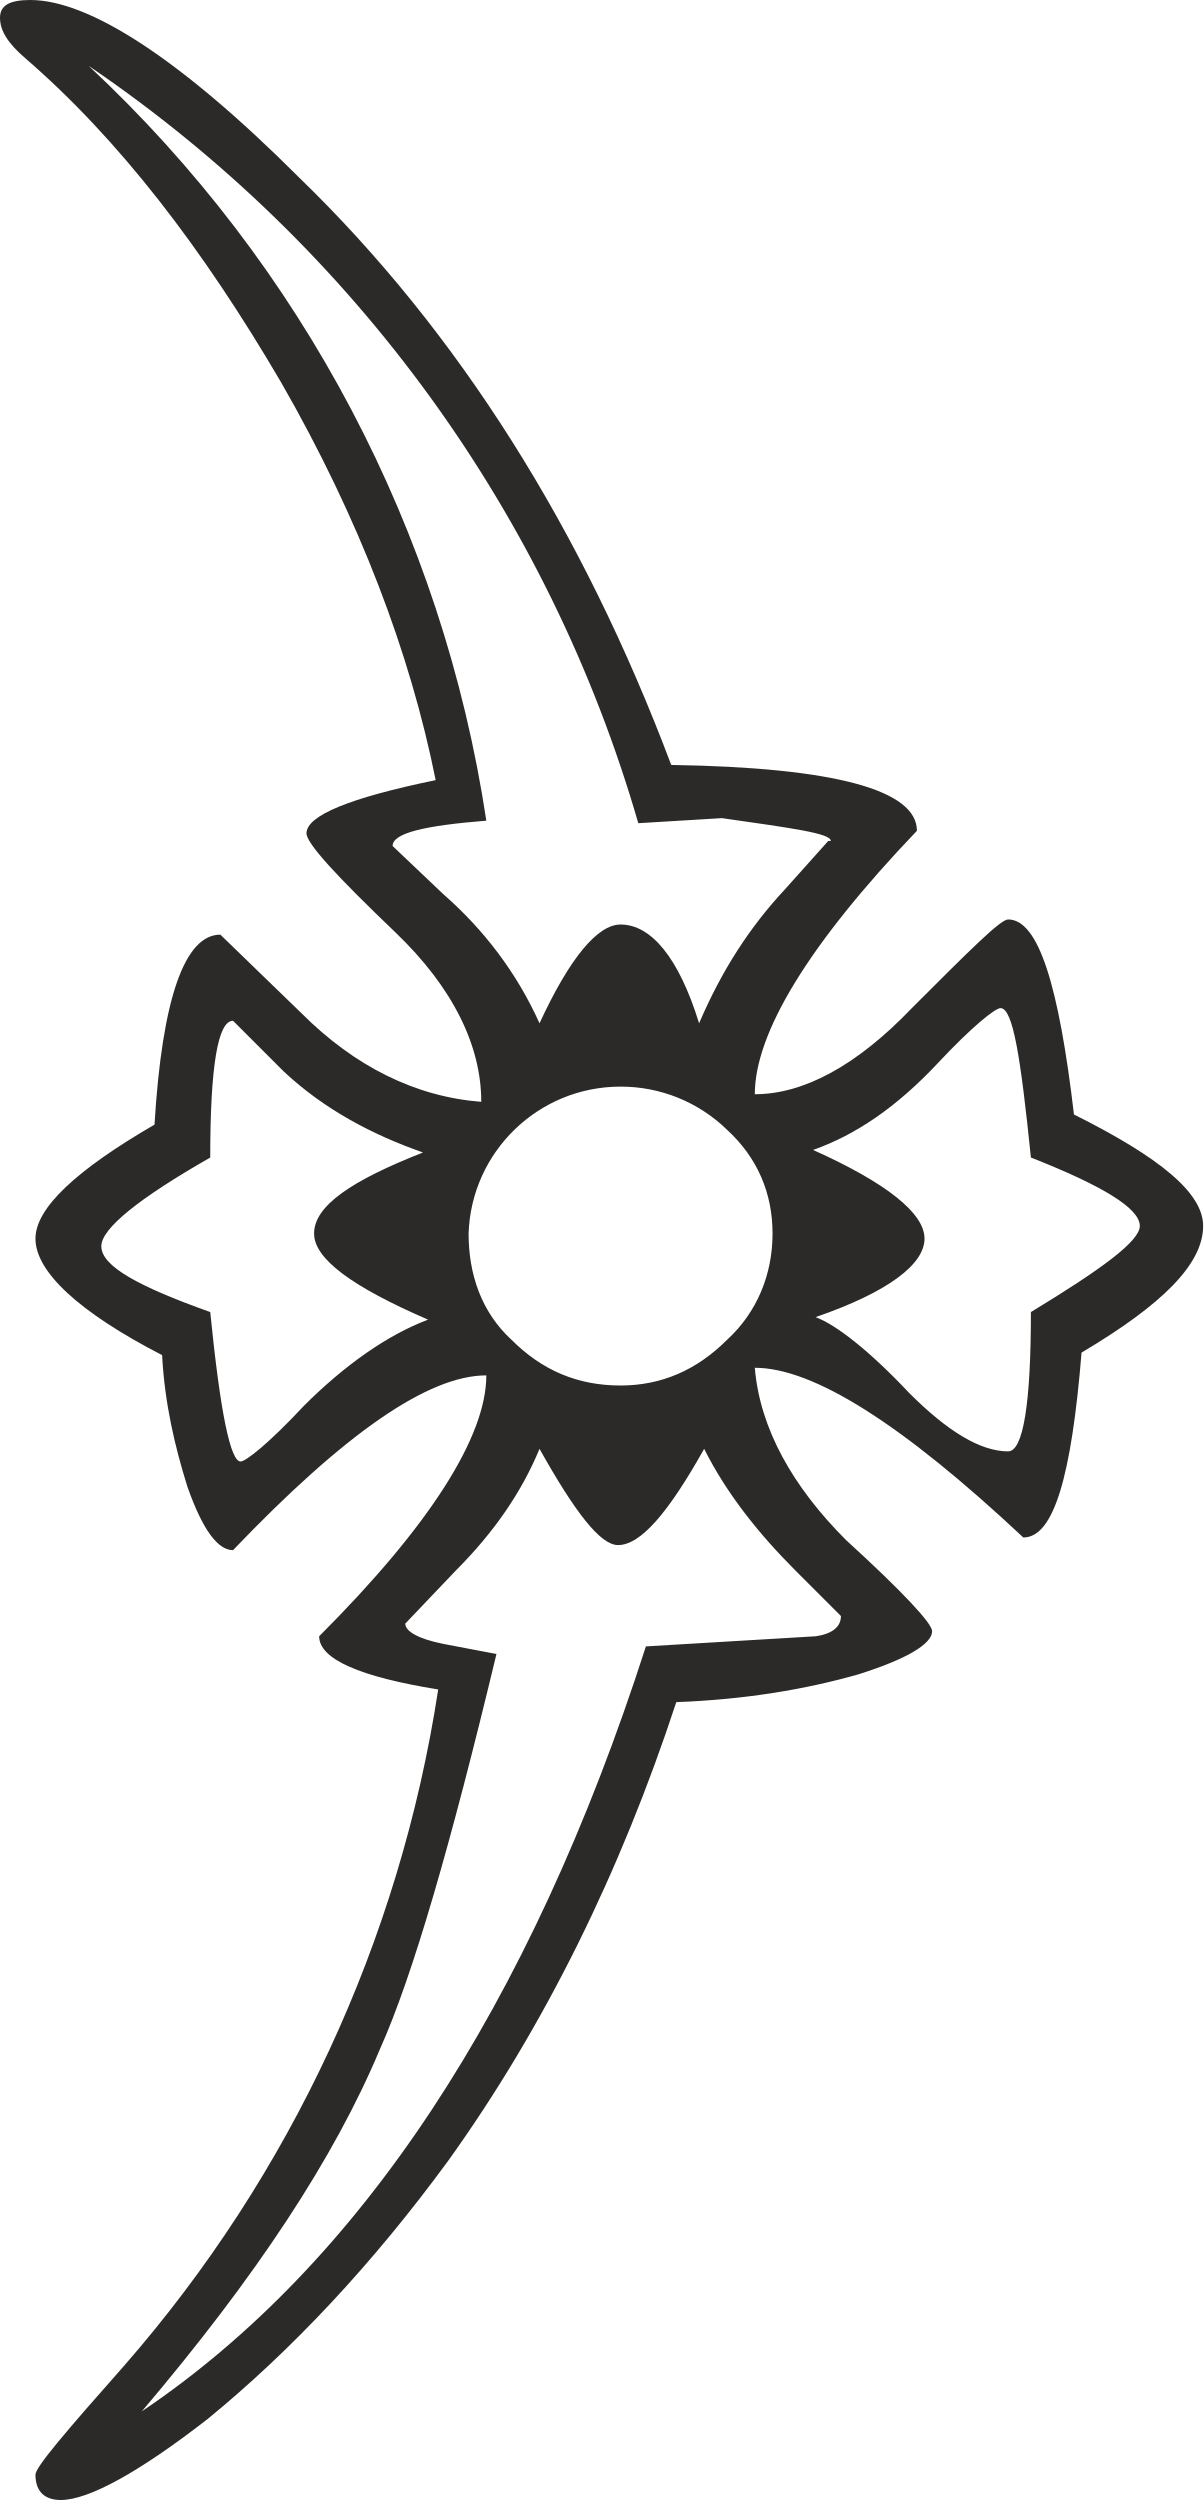
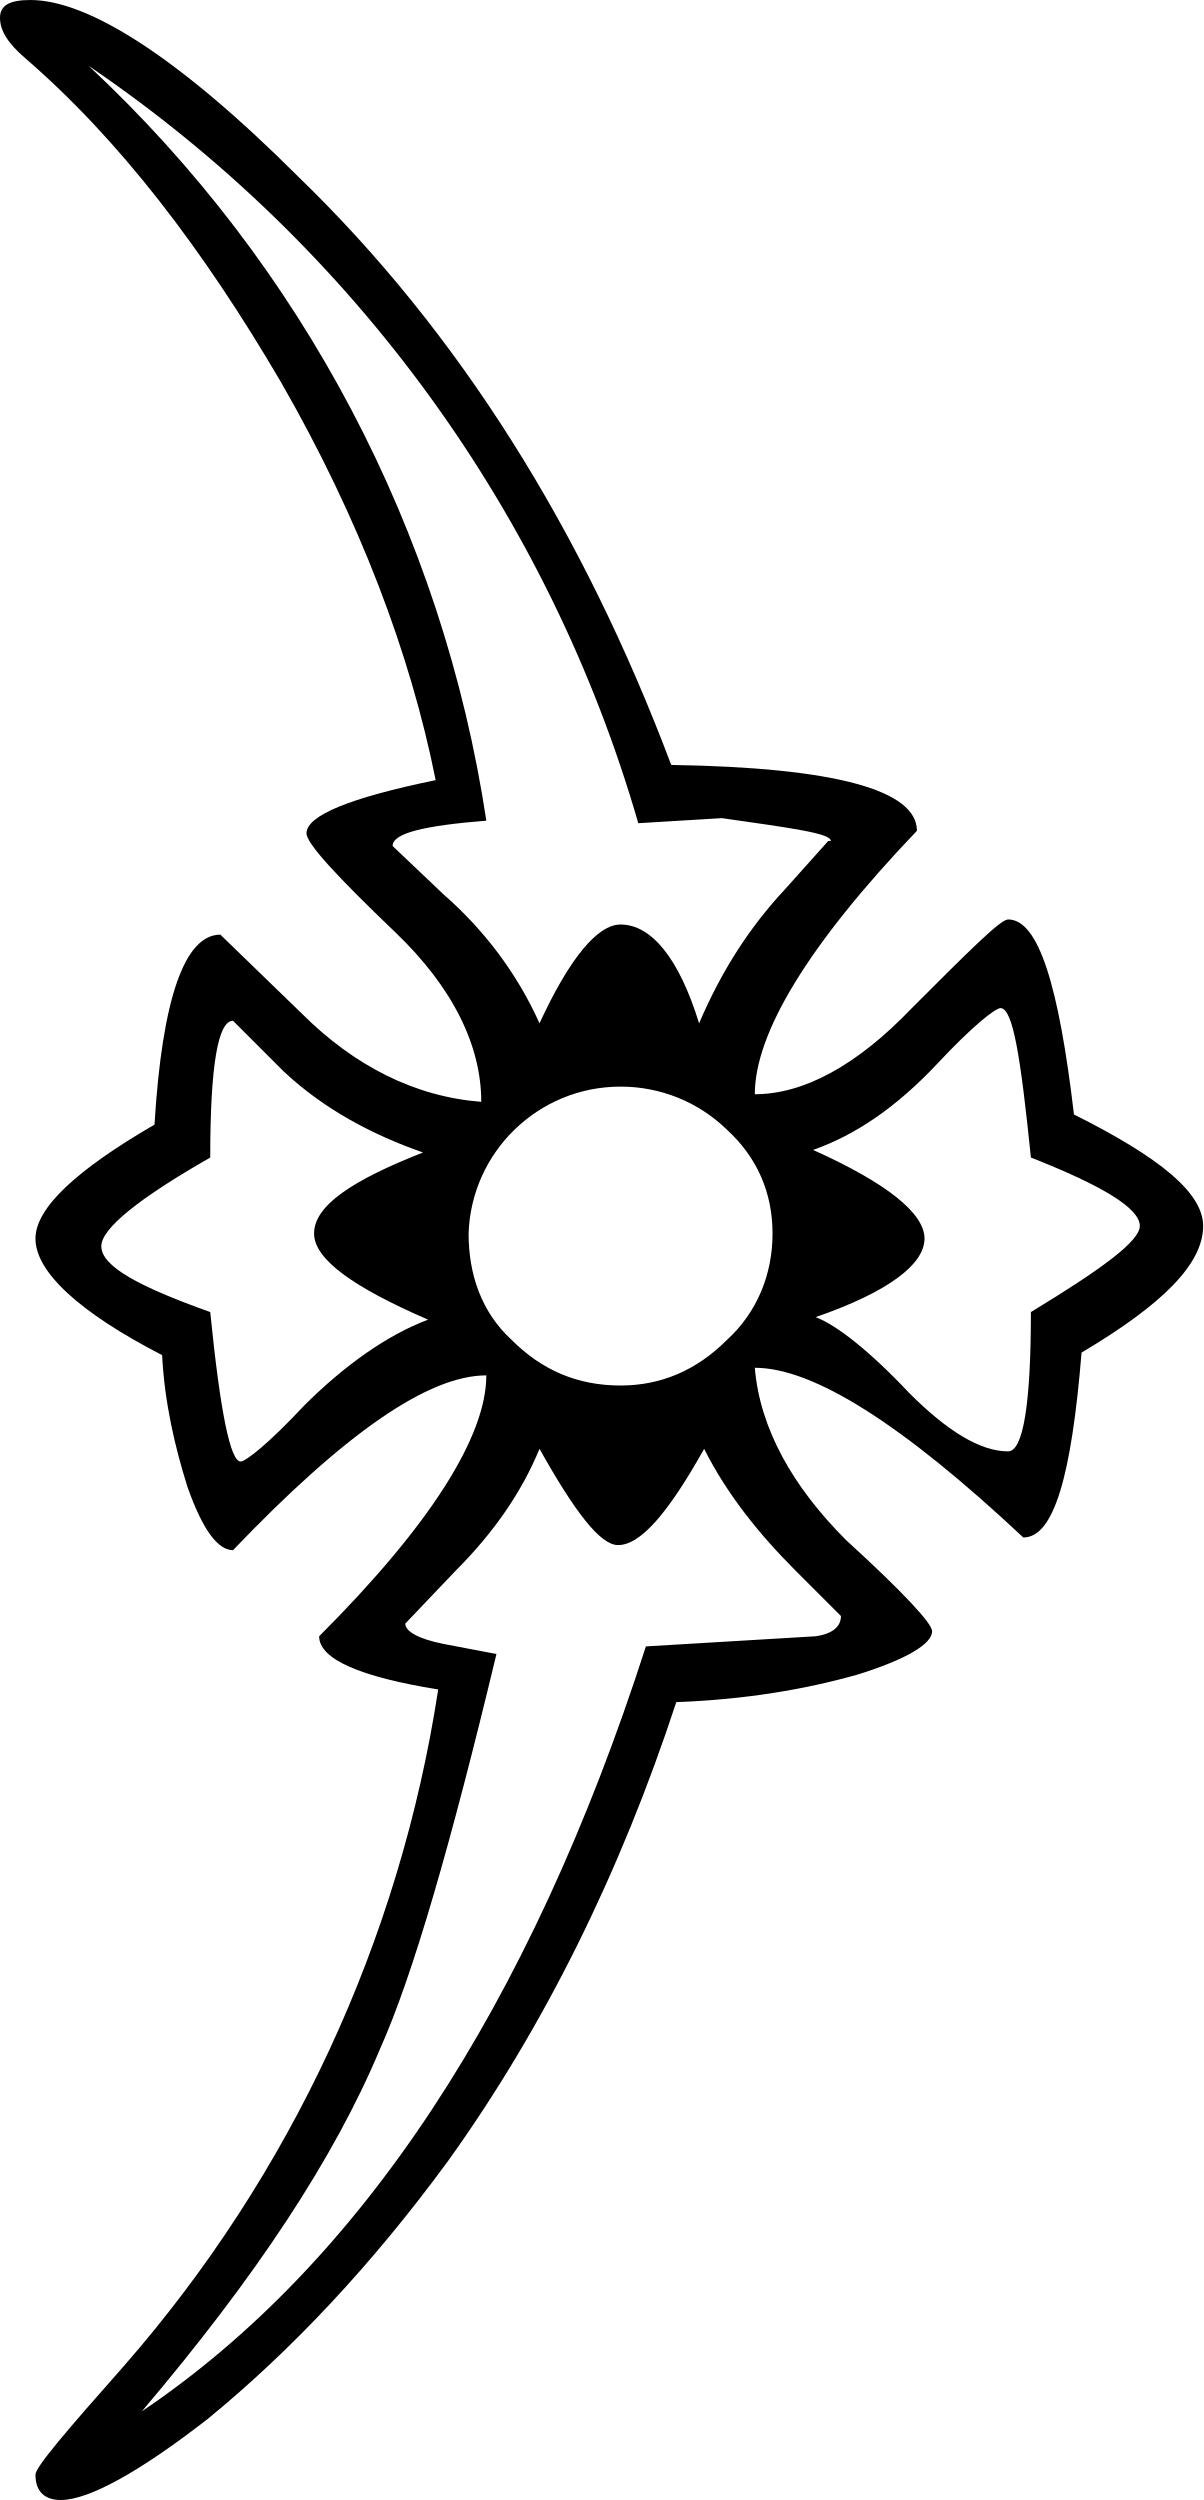
- <svg xmlns="http://www.w3.org/2000/svg" xml:space="preserve" fill-rule="evenodd" clip-rule="evenodd" image-rendering="optimizeQuality" shape-rendering="geometricPrecision" text-rendering="geometricPrecision" viewBox="0 0 475 987">
-   <path fill="#2b2a29" fill-rule="nonzero" d="M475 484c0 15-16 31-48 50-4 49-11 73-23 73-48-45-83-67-106-67 2 24 15 47 36 68 23 21 34 33 34 36 0 5-10 11-29 17-21 6-45 10-72 11-22 67-52 128-90 181-30 41-62 75-95 102-27 21-47 32-58 32-6 0-10-3-10-10 0-3 12-17 35-43a527 527 0 0 0 124-267c-31-5-47-12-47-21 44-44 66-79 66-103-23 0-56 23-100 69-6 0-12-8-18-25-5-16-9-33-10-52-33-17-50-33-50-46 0-12 16-27 47-45 3-50 12-75 26-75l32 31c21 21 45 33 71 35 0-22-11-45-34-67s-35-35-35-39c0-7 17-14 51-21-10-50-30-103-61-157C80 98 47 55 10 23 3 17 0 12 0 7s4-7 12-7c23 0 59 23 106 70 63 61 112 139 147 232 65 1 97 10 97 26-43 45-64 80-64 104 19 0 40-11 62-34 23-23 35-35 38-35 12 0 20 26 26 77 34 17 51 31 51 44zM328 332c0-3-15-5-43-9l-33 2A544 544 0 0 0 35 26a512 512 0 0 1 157 298c-25 2-37 5-37 10l20 19c16 14 29 31 38 51 12-26 23-39 32-39 12 0 23 13 31 39 9-21 20-38 34-53l17-19zm122 152c0-7-15-16-43-27-4-39-7-59-12-59-2 0-11 7-25 22-16 17-32 28-49 34 29 13 44 25 44 35s-14 21-43 31c8 3 21 13 37 30 15 15 28 23 39 23 6 0 9-19 9-55 28-17 43-28 43-34zm-145 3c0-16-6-30-18-41a60 60 0 0 0-42-17 60 60 0 0 0-60 58c0 16 5 31 17 42 12 12 26 18 43 18 16 0 30-6 42-18 12-11 18-26 18-42zm-136 34c-30-13-45-24-45-34 0-11 15-21 43-32-20-7-39-17-55-32l-20-20c-6 0-9 18-9 54-28 16-43 28-43 35 0 8 15 16 43 26 4 40 8 59 12 59 2 0 11-7 25-22 16-16 33-28 49-34zm163 117-18-18c-14-14-27-30-36-48-14 25-25 38-34 38-7 0-17-13-31-38-7 17-18 33-33 48l-20 21c0 3 5 6 15 8l21 4c-18 75-33 127-46 156-18 43-49 90-94 143 86-58 153-159 199-302l67-4c7-1 10-4 10-8z" />
+ <svg xmlns="http://www.w3.org/2000/svg" viewBox="0 0 475 987">
+   <path d="M475 484c0 15-16 31-48 50-4 49-11 73-23 73-48-45-83-67-106-67 2 24 15 47 36 68 23 21 34 33 34 36 0 5-10 11-29 17-21 6-45 10-72 11-22 67-52 128-90 181-30 41-62 75-95 102-27 21-47 32-58 32-6 0-10-3-10-10 0-3 12-17 35-43a527 527 0 0 0 124-267c-31-5-47-12-47-21 44-44 66-79 66-103-23 0-56 23-100 69-6 0-12-8-18-25-5-16-9-33-10-52-33-17-50-33-50-46 0-12 16-27 47-45 3-50 12-75 26-75l32 31c21 21 45 33 71 35 0-22-11-45-34-67s-35-35-35-39c0-7 17-14 51-21-10-50-30-103-61-157C80 98 47 55 10 23 3 17 0 12 0 7s4-7 12-7c23 0 59 23 106 70 63 61 112 139 147 232 65 1 97 10 97 26-43 45-64 80-64 104 19 0 40-11 62-34 23-23 35-35 38-35 12 0 20 26 26 77 34 17 51 31 51 44zM328 332c0-3-15-5-43-9l-33 2A544 544 0 0 0 35 26a512 512 0 0 1 157 298c-25 2-37 5-37 10l20 19c16 14 29 31 38 51 12-26 23-39 32-39 12 0 23 13 31 39 9-21 20-38 34-53l17-19zm122 152c0-7-15-16-43-27-4-39-7-59-12-59-2 0-11 7-25 22-16 17-32 28-49 34 29 13 44 25 44 35s-14 21-43 31c8 3 21 13 37 30 15 15 28 23 39 23 6 0 9-19 9-55 28-17 43-28 43-34zm-145 3c0-16-6-30-18-41a60 60 0 0 0-42-17 60 60 0 0 0-60 58c0 16 5 31 17 42 12 12 26 18 43 18 16 0 30-6 42-18 12-11 18-26 18-42zm-136 34c-30-13-45-24-45-34 0-11 15-21 43-32-20-7-39-17-55-32l-20-20c-6 0-9 18-9 54-28 16-43 28-43 35 0 8 15 16 43 26 4 40 8 59 12 59 2 0 11-7 25-22 16-16 33-28 49-34zm163 117-18-18c-14-14-27-30-36-48-14 25-25 38-34 38-7 0-17-13-31-38-7 17-18 33-33 48l-20 21c0 3 5 6 15 8l21 4c-18 75-33 127-46 156-18 43-49 90-94 143 86-58 153-159 199-302l67-4c7-1 10-4 10-8z" />
</svg>
